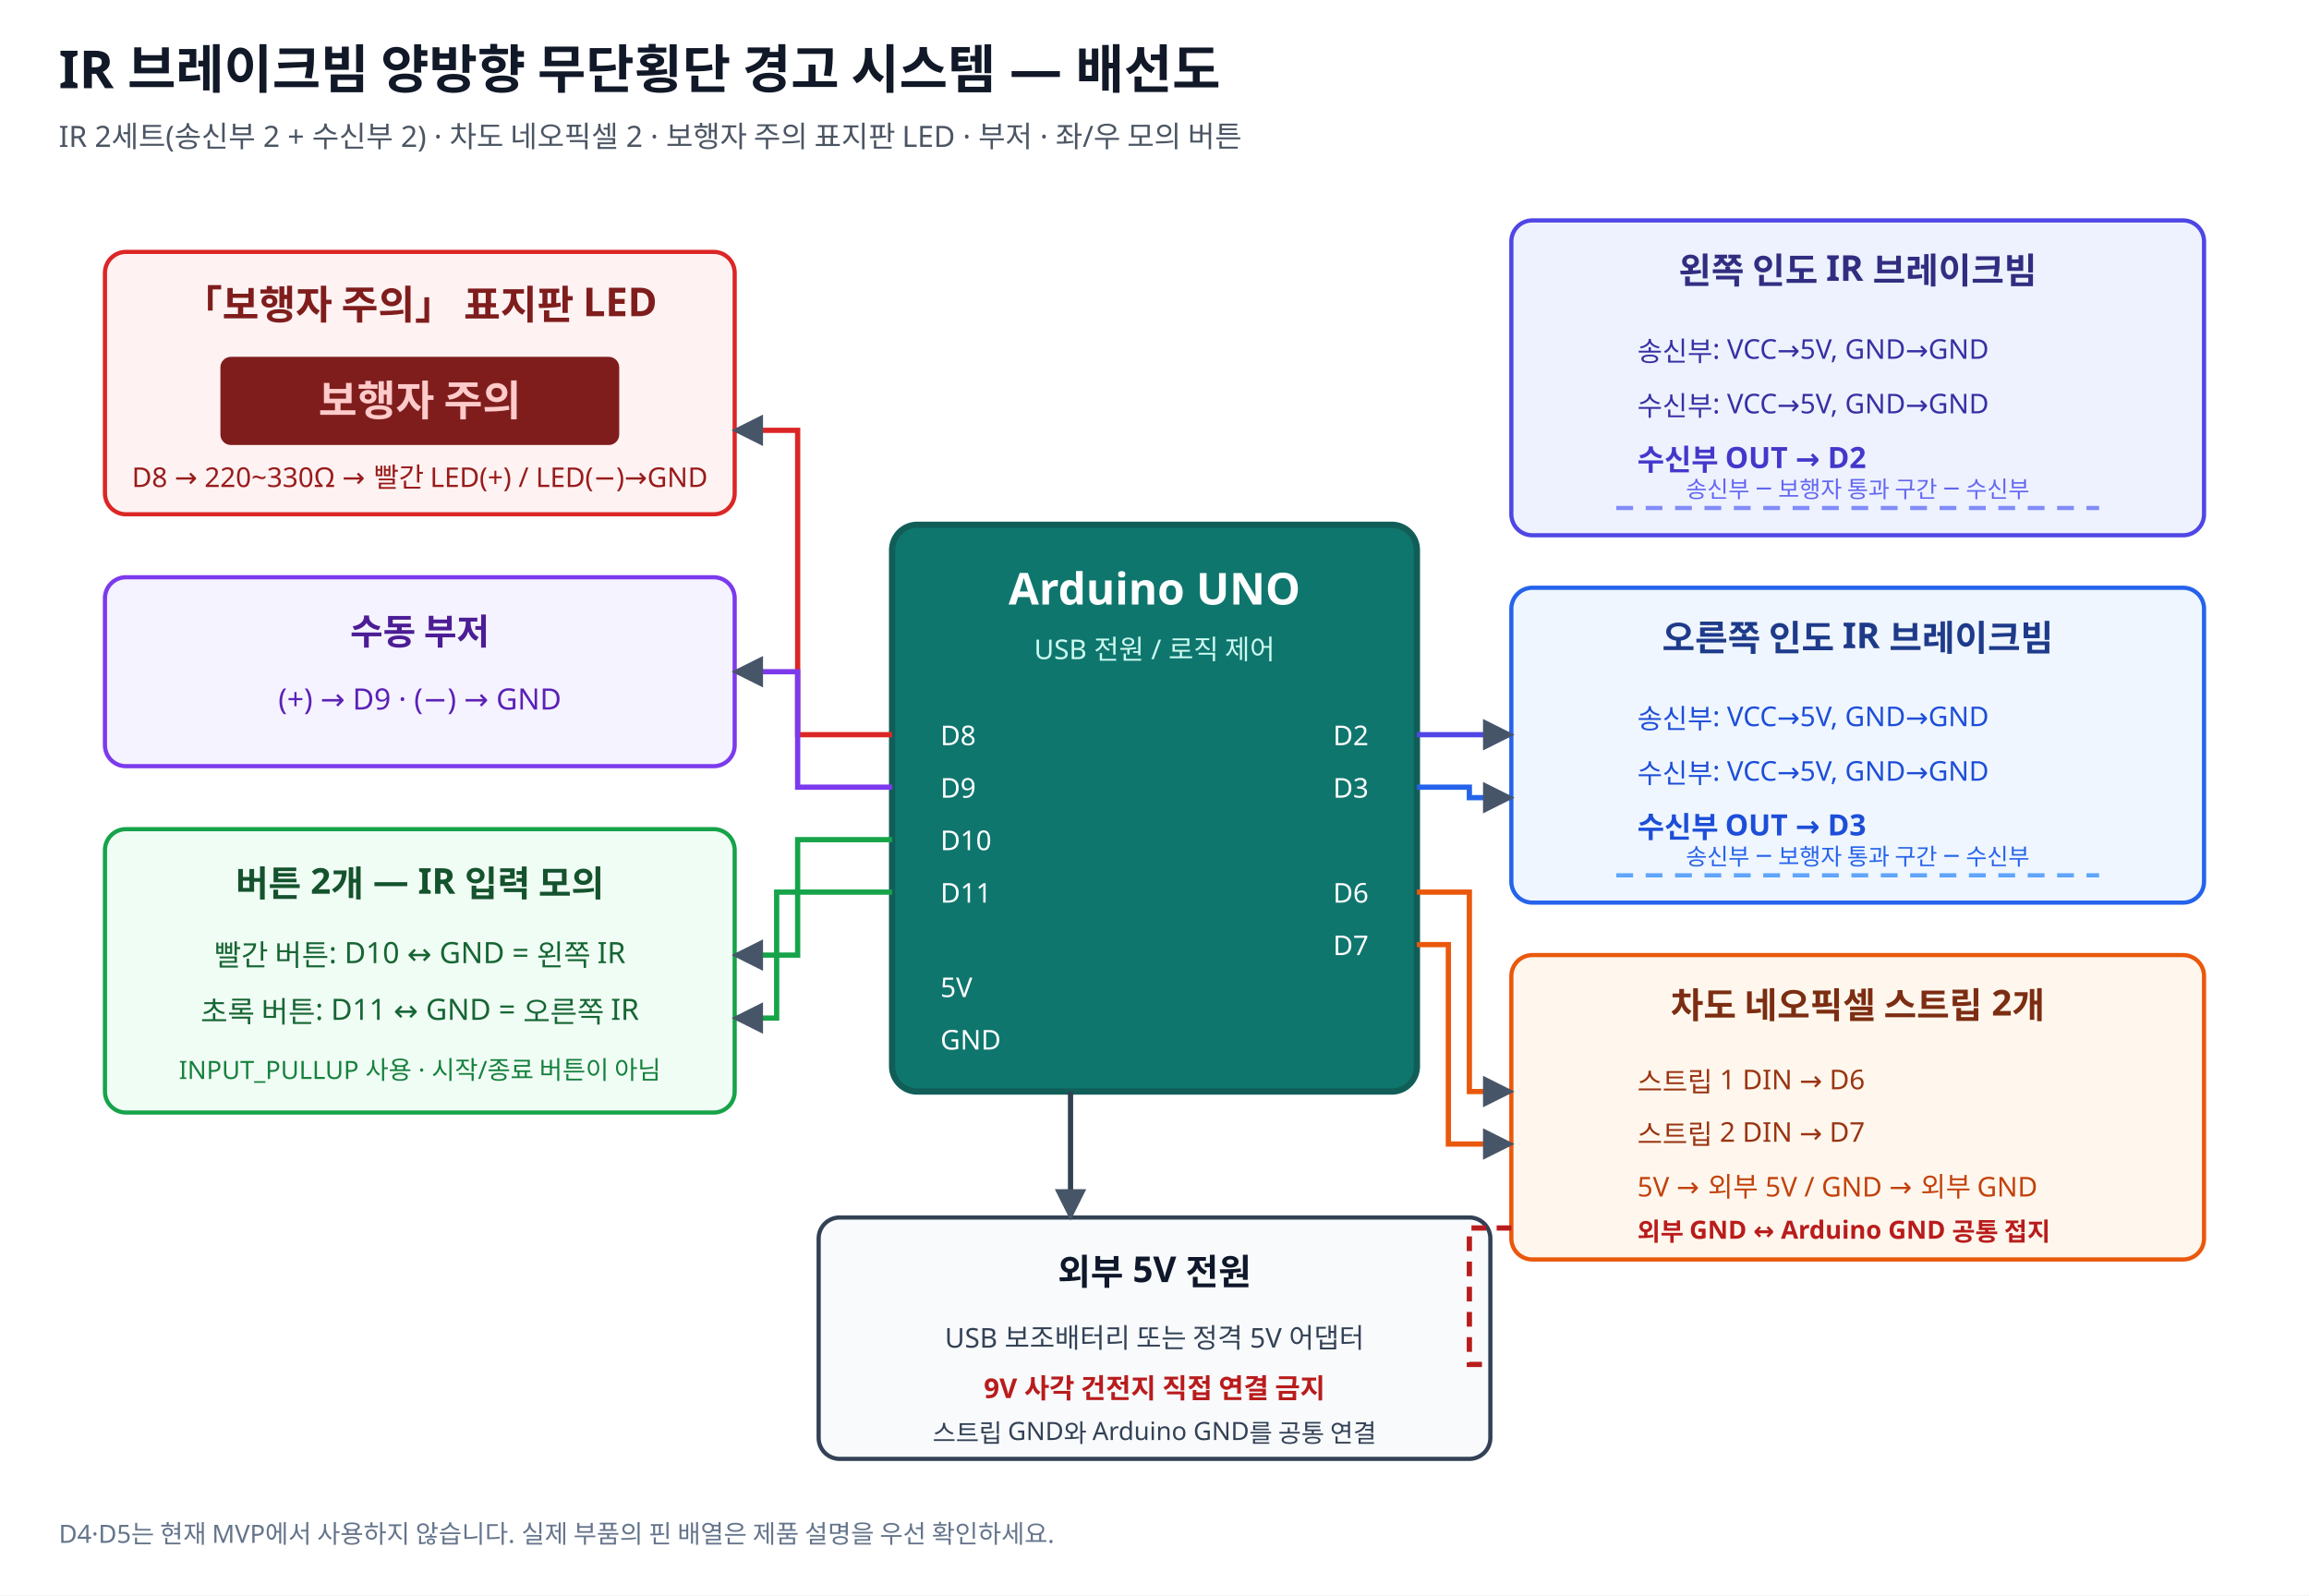
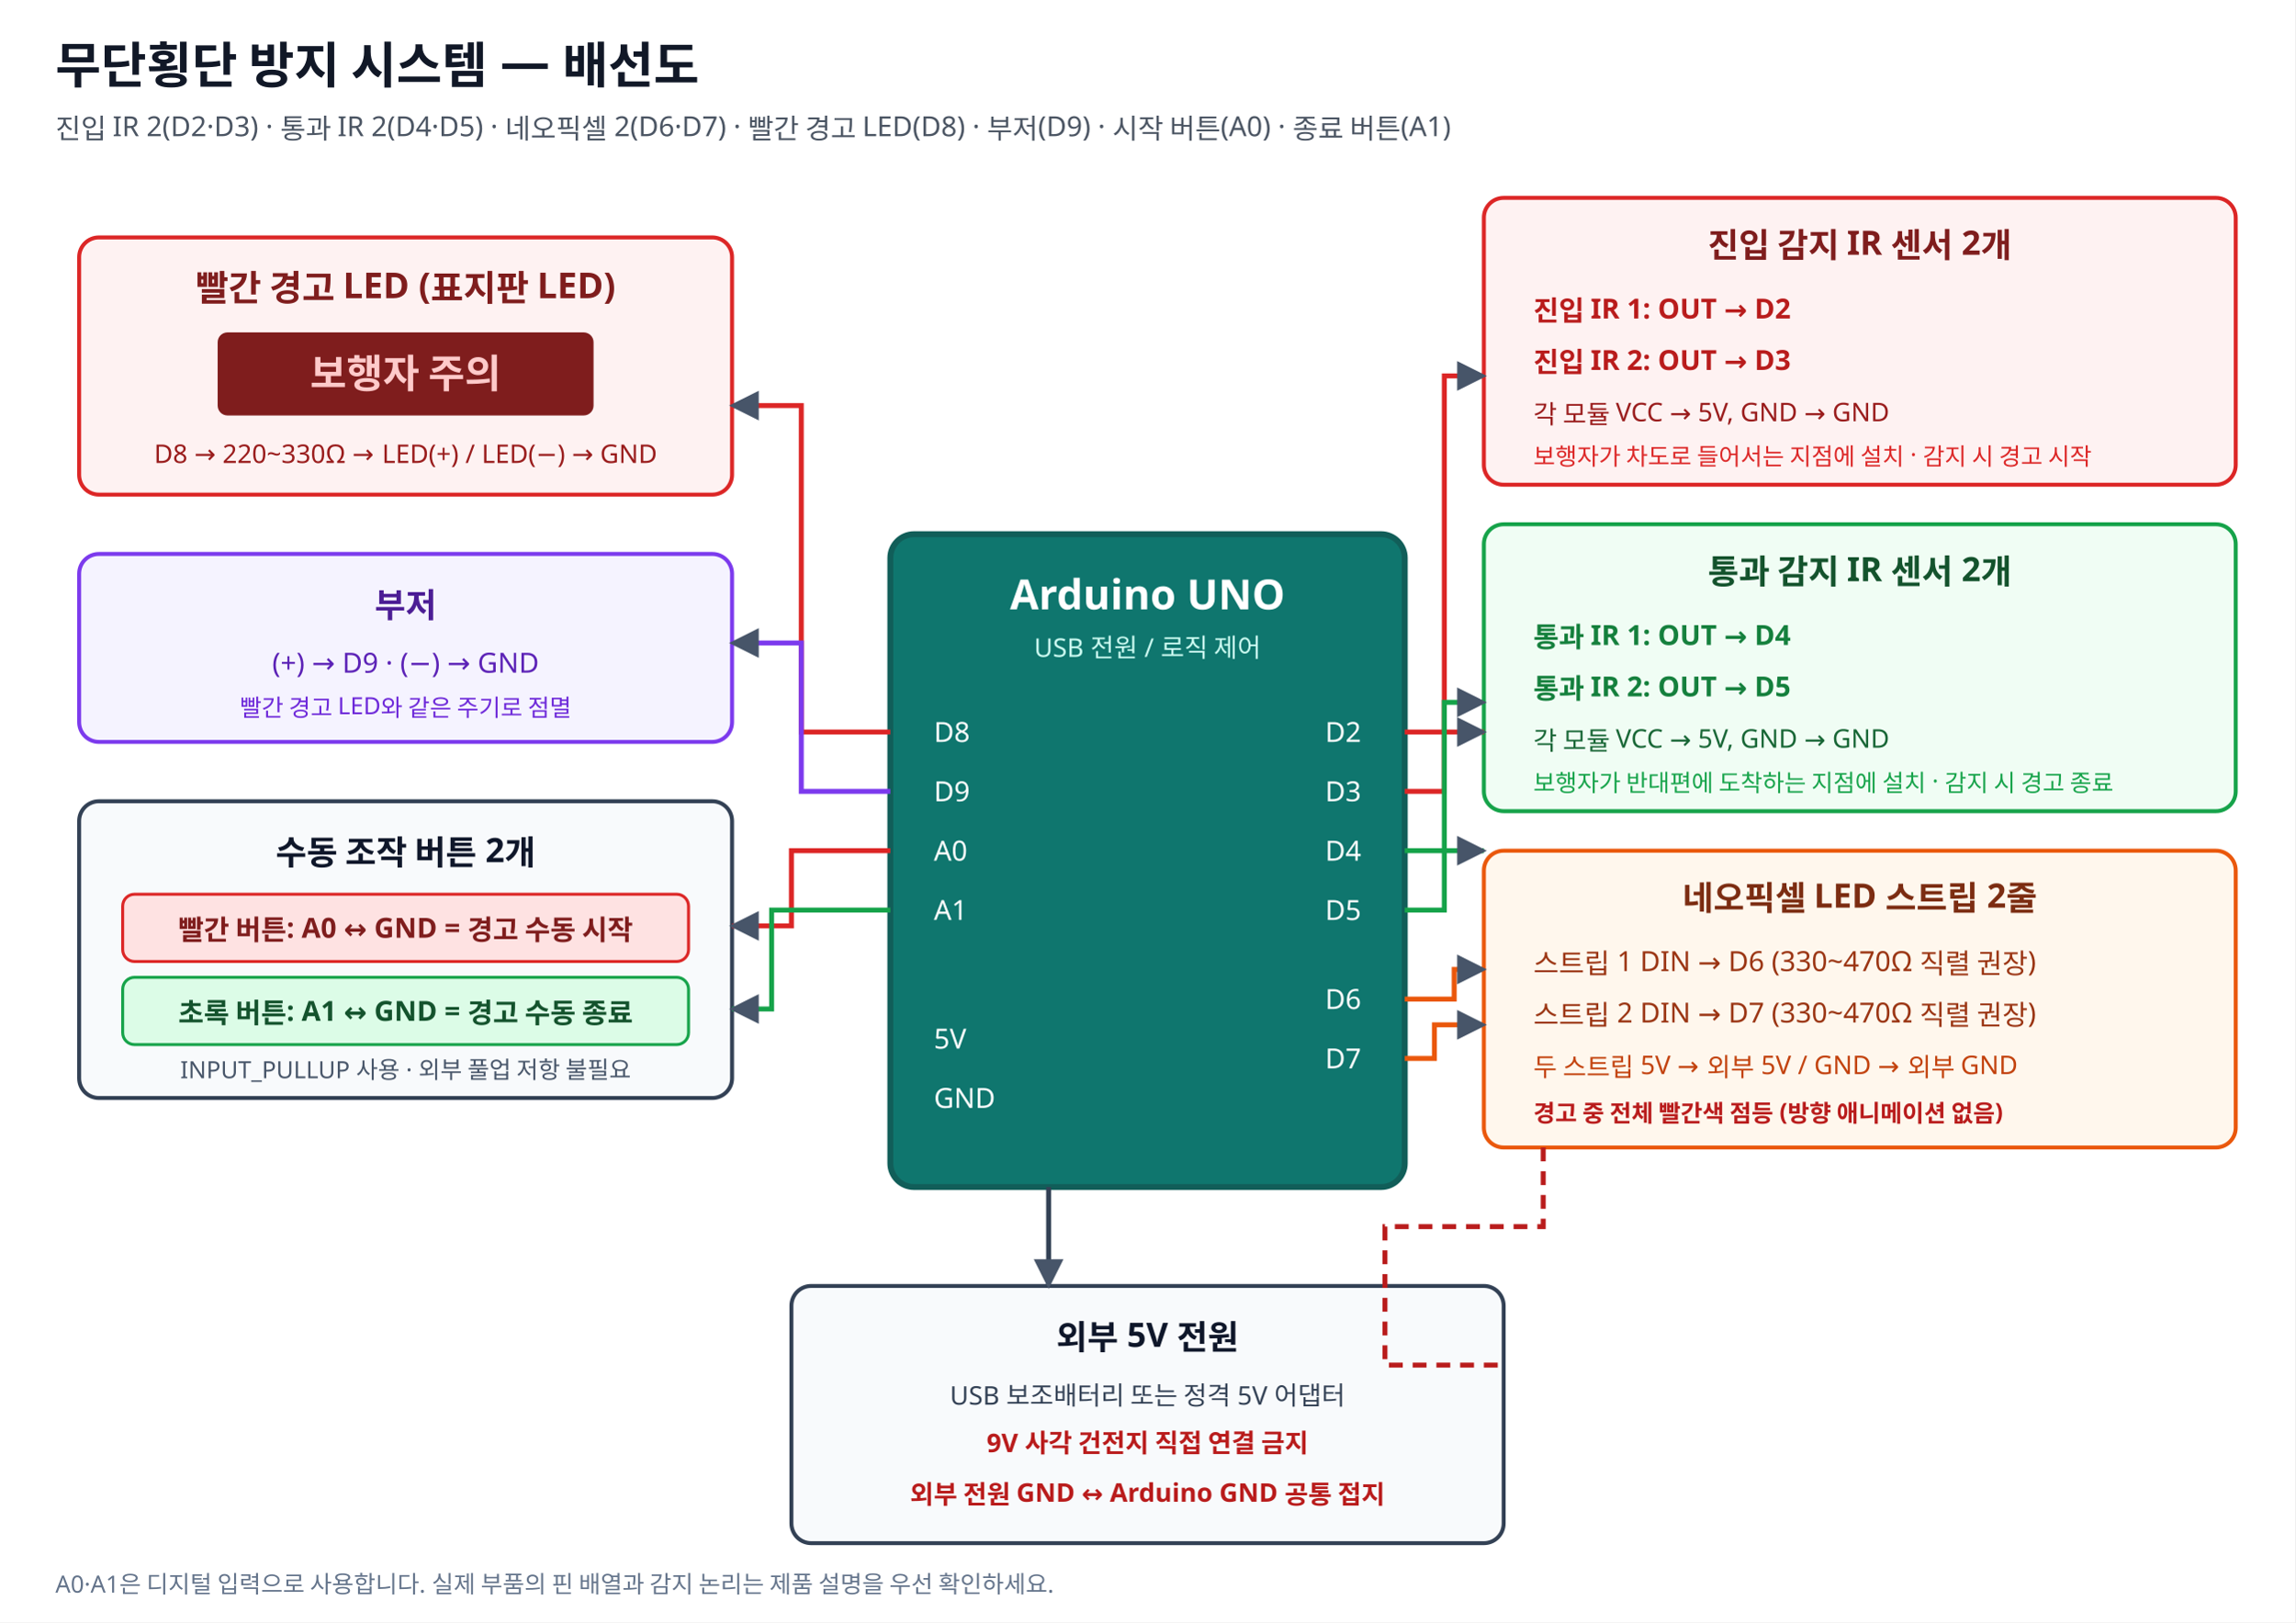
- <svg xmlns="http://www.w3.org/2000/svg" viewBox="0 0 1100 760" width="1100" height="760" font-family="Malgun Gothic, Noto Sans KR, sans-serif">
-   <rect width="1100" height="760" fill="#ffffff" />
-   <text x="28" y="42" font-size="25" font-weight="bold" fill="#111827">IR 브레이크빔 양방향 무단횡단 경고 시스템 — 배선도</text>
-   <text x="28" y="70" font-size="14" fill="#4b5563">IR 2세트(송신부 2 + 수신부 2) · 차도 네오픽셀 2 · 보행자 주의 표지판 LED · 부저 · 좌/우 모의 버튼</text>
+ <svg xmlns="http://www.w3.org/2000/svg" viewBox="0 0 1160 820" width="1160" height="820" font-family="Malgun Gothic, Noto Sans KR, sans-serif">
+   <rect width="1160" height="820" fill="#ffffff" />
+   <text x="28" y="42" font-size="25" font-weight="bold" fill="#111827">무단횡단 방지 시스템 — 배선도</text>
+   <text x="28" y="70" font-size="14" fill="#4b5563">진입 IR 2(D2·D3) · 통과 IR 2(D4·D5) · 네오픽셀 2(D6·D7) · 빨간 경고 LED(D8) · 부저(D9) · 시작 버튼(A0) · 종료 버튼(A1)</text>
  <defs>
    <marker id="arrow" viewBox="0 0 10 10" refX="9" refY="5" markerWidth="6" markerHeight="6" orient="auto-start-reverse">
      <path d="M0 0 L10 5 L0 10 z" fill="#475569" />
    </marker>
  </defs>
-   <rect x="425" y="250" width="250" height="270" rx="12" fill="#0f766e" stroke="#115e59" stroke-width="3" />
-   <text x="550" y="288" font-size="21" font-weight="bold" fill="#ffffff" text-anchor="middle">Arduino UNO</text>
-   <text x="550" y="314" font-size="13" fill="#ccfbf1" text-anchor="middle">USB 전원 / 로직 제어</text>
-   <g font-size="13" fill="#ffffff">
-     <text x="448" y="355">D8</text>
-     <text x="448" y="380">D9</text>
-     <text x="448" y="405">D10</text>
-     <text x="448" y="430">D11</text>
-     <text x="448" y="475">5V</text>
-     <text x="448" y="500">GND</text>
-     <text x="652" y="355" text-anchor="end">D2</text>
-     <text x="652" y="380" text-anchor="end">D3</text>
-     <text x="652" y="430" text-anchor="end">D6</text>
-     <text x="652" y="455" text-anchor="end">D7</text>
+   <rect x="450" y="270" width="260" height="330" rx="12" fill="#0f766e" stroke="#115e59" stroke-width="3" />
+   <text x="580" y="308" font-size="21" font-weight="bold" fill="#ffffff" text-anchor="middle">Arduino UNO</text>
+   <text x="580" y="332" font-size="13" fill="#ccfbf1" text-anchor="middle">USB 전원 / 로직 제어</text>
+   <g font-size="14" fill="#ffffff">
+     <text x="472" y="375">D8</text>
+     <text x="472" y="405">D9</text>
+     <text x="472" y="435">A0</text>
+     <text x="472" y="465">A1</text>
+     <text x="472" y="530">5V</text>
+     <text x="472" y="560">GND</text>
+     <text x="688" y="375" text-anchor="end">D2</text>
+     <text x="688" y="405" text-anchor="end">D3</text>
+     <text x="688" y="435" text-anchor="end">D4</text>
+     <text x="688" y="465" text-anchor="end">D5</text>
+     <text x="688" y="510" text-anchor="end">D6</text>
+     <text x="688" y="540" text-anchor="end">D7</text>
  </g>
-   <rect x="720" y="105" width="330" height="150" rx="10" fill="#eef2ff" stroke="#4f46e5" stroke-width="2" />
-   <text x="885" y="135" font-size="17" font-weight="bold" fill="#312e81" text-anchor="middle">왼쪽 인도 IR 브레이크빔</text>
-   <text x="780" y="172" font-size="13" fill="#3730a3">송신부: VCC→5V, GND→GND</text>
-   <text x="780" y="198" font-size="13" fill="#3730a3">수신부: VCC→5V, GND→GND</text>
-   <text x="780" y="224" font-size="14" font-weight="bold" fill="#4338ca">수신부 OUT → D2</text>
-   <line x1="770" y1="242" x2="1000" y2="242" stroke="#818cf8" stroke-width="2" stroke-dasharray="8 6" />
-   <text x="885" y="237" font-size="11" fill="#6366f1" text-anchor="middle">송신부 ─ 보행자 통과 구간 ─ 수신부</text>
-   <rect x="720" y="280" width="330" height="150" rx="10" fill="#eff6ff" stroke="#2563eb" stroke-width="2" />
-   <text x="885" y="310" font-size="17" font-weight="bold" fill="#1e3a8a" text-anchor="middle">오른쪽 인도 IR 브레이크빔</text>
-   <text x="780" y="347" font-size="13" fill="#1d4ed8">송신부: VCC→5V, GND→GND</text>
-   <text x="780" y="373" font-size="13" fill="#1d4ed8">수신부: VCC→5V, GND→GND</text>
-   <text x="780" y="399" font-size="14" font-weight="bold" fill="#1d4ed8">수신부 OUT → D3</text>
-   <line x1="770" y1="417" x2="1000" y2="417" stroke="#60a5fa" stroke-width="2" stroke-dasharray="8 6" />
-   <text x="885" y="412" font-size="11" fill="#2563eb" text-anchor="middle">송신부 ─ 보행자 통과 구간 ─ 수신부</text>
-   <rect x="720" y="455" width="330" height="145" rx="10" fill="#fff7ed" stroke="#ea580c" stroke-width="2" />
-   <text x="885" y="485" font-size="17" font-weight="bold" fill="#7c2d12" text-anchor="middle">차도 네오픽셀 스트립 2개</text>
-   <text x="780" y="520" font-size="13" fill="#9a3412">스트립 1 DIN → D6</text>
-   <text x="780" y="545" font-size="13" fill="#9a3412">스트립 2 DIN → D7</text>
-   <text x="780" y="570" font-size="13" fill="#c2410c">5V → 외부 5V / GND → 외부 GND</text>
-   <text x="780" y="591" font-size="12" font-weight="bold" fill="#b91c1c">외부 GND ↔ Arduino GND 공통 접지</text>
-   <rect x="50" y="120" width="300" height="125" rx="10" fill="#fef2f2" stroke="#dc2626" stroke-width="2" />
-   <text x="200" y="152" font-size="19" font-weight="bold" fill="#7f1d1d" text-anchor="middle">「보행자 주의」 표지판 LED</text>
-   <rect x="105" y="170" width="190" height="42" rx="5" fill="#7f1d1d" />
-   <text x="200" y="198" font-size="20" font-weight="bold" fill="#fecaca" text-anchor="middle">보행자 주의</text>
-   <text x="200" y="232" font-size="13" fill="#991b1b" text-anchor="middle">D8 → 220~330Ω → 빨간 LED(+) / LED(−)→GND</text>
-   <rect x="50" y="275" width="300" height="90" rx="10" fill="#f5f3ff" stroke="#7c3aed" stroke-width="2" />
-   <text x="200" y="307" font-size="17" font-weight="bold" fill="#4c1d95" text-anchor="middle">수동 부저</text>
-   <text x="200" y="338" font-size="14" fill="#5b21b6" text-anchor="middle">(+) → D9 · (−) → GND</text>
-   <rect x="50" y="395" width="300" height="135" rx="10" fill="#f0fdf4" stroke="#16a34a" stroke-width="2" />
-   <text x="200" y="427" font-size="17" font-weight="bold" fill="#14532d" text-anchor="middle">버튼 2개 — IR 입력 모의</text>
-   <text x="200" y="460" font-size="14" fill="#166534" text-anchor="middle">빨간 버튼: D10 ↔ GND = 왼쪽 IR</text>
-   <text x="200" y="487" font-size="14" fill="#166534" text-anchor="middle">초록 버튼: D11 ↔ GND = 오른쪽 IR</text>
-   <text x="200" y="514" font-size="12" fill="#15803d" text-anchor="middle">INPUT_PULLUP 사용 · 시작/종료 버튼이 아님</text>
-   <rect x="390" y="580" width="320" height="115" rx="10" fill="#f8fafc" stroke="#334155" stroke-width="2" />
-   <text x="550" y="612" font-size="17" font-weight="bold" fill="#0f172a" text-anchor="middle">외부 5V 전원</text>
-   <text x="550" y="642" font-size="13" fill="#334155" text-anchor="middle">USB 보조배터리 또는 정격 5V 어댑터</text>
-   <text x="550" y="666" font-size="13" font-weight="bold" fill="#b91c1c" text-anchor="middle">9V 사각 건전지 직접 연결 금지</text>
-   <text x="550" y="687" font-size="12" fill="#334155" text-anchor="middle">스트립 GND와 Arduino GND를 공통 연결</text>
+   <rect x="750" y="100" width="380" height="145" rx="10" fill="#fef2f2" stroke="#dc2626" stroke-width="2" />
+   <text x="940" y="130" font-size="17" font-weight="bold" fill="#7f1d1d" text-anchor="middle">진입 감지 IR 센서 2개</text>
+   <text x="775" y="162" font-size="14" font-weight="bold" fill="#b91c1c">진입 IR 1: OUT → D2</text>
+   <text x="775" y="188" font-size="14" font-weight="bold" fill="#b91c1c">진입 IR 2: OUT → D3</text>
+   <text x="775" y="214" font-size="13" fill="#991b1b">각 모듈 VCC → 5V, GND → GND</text>
+   <text x="775" y="235" font-size="12" fill="#dc2626">보행자가 차도로 들어서는 지점에 설치 · 감지 시 경고 시작</text>
+   <rect x="750" y="265" width="380" height="145" rx="10" fill="#f0fdf4" stroke="#16a34a" stroke-width="2" />
+   <text x="940" y="295" font-size="17" font-weight="bold" fill="#14532d" text-anchor="middle">통과 감지 IR 센서 2개</text>
+   <text x="775" y="327" font-size="14" font-weight="bold" fill="#15803d">통과 IR 1: OUT → D4</text>
+   <text x="775" y="353" font-size="14" font-weight="bold" fill="#15803d">통과 IR 2: OUT → D5</text>
+   <text x="775" y="379" font-size="13" fill="#166534">각 모듈 VCC → 5V, GND → GND</text>
+   <text x="775" y="400" font-size="12" fill="#16a34a">보행자가 반대편에 도착하는 지점에 설치 · 감지 시 경고 종료</text>
+   <rect x="750" y="430" width="380" height="150" rx="10" fill="#fff7ed" stroke="#ea580c" stroke-width="2" />
+   <text x="940" y="460" font-size="17" font-weight="bold" fill="#7c2d12" text-anchor="middle">네오픽셀 LED 스트립 2줄</text>
+   <text x="775" y="492" font-size="14" fill="#9a3412">스트립 1 DIN → D6 (330~470Ω 직렬 권장)</text>
+   <text x="775" y="518" font-size="14" fill="#9a3412">스트립 2 DIN → D7 (330~470Ω 직렬 권장)</text>
+   <text x="775" y="544" font-size="13" fill="#c2410c">두 스트립 5V → 외부 5V / GND → 외부 GND</text>
+   <text x="775" y="567" font-size="12" font-weight="bold" fill="#b91c1c">경고 중 전체 빨간색 점등 (방향 애니메이션 없음)</text>
+   <rect x="40" y="120" width="330" height="130" rx="10" fill="#fef2f2" stroke="#dc2626" stroke-width="2" />
+   <text x="205" y="152" font-size="18" font-weight="bold" fill="#7f1d1d" text-anchor="middle">빨간 경고 LED (표지판 LED)</text>
+   <rect x="110" y="168" width="190" height="42" rx="5" fill="#7f1d1d" />
+   <text x="205" y="196" font-size="20" font-weight="bold" fill="#fecaca" text-anchor="middle">보행자 주의</text>
+   <text x="205" y="234" font-size="13" fill="#991b1b" text-anchor="middle">D8 → 220~330Ω → LED(+) / LED(−) → GND</text>
+   <rect x="40" y="280" width="330" height="95" rx="10" fill="#f5f3ff" stroke="#7c3aed" stroke-width="2" />
+   <text x="205" y="312" font-size="17" font-weight="bold" fill="#4c1d95" text-anchor="middle">부저</text>
+   <text x="205" y="340" font-size="14" fill="#5b21b6" text-anchor="middle">(+) → D9 · (−) → GND</text>
+   <text x="205" y="362" font-size="12" fill="#6d28d9" text-anchor="middle">빨간 경고 LED와 같은 주기로 점멸</text>
+   <rect x="40" y="405" width="330" height="150" rx="10" fill="#f8fafc" stroke="#334155" stroke-width="2" />
+   <text x="205" y="437" font-size="17" font-weight="bold" fill="#0f172a" text-anchor="middle">수동 조작 버튼 2개</text>
+   <rect x="62" y="452" width="286" height="34" rx="6" fill="#fee2e2" stroke="#dc2626" stroke-width="1.5" />
+   <text x="205" y="475" font-size="14" font-weight="bold" fill="#7f1d1d" text-anchor="middle">빨간 버튼: A0 ↔ GND = 경고 수동 시작</text>
+   <rect x="62" y="494" width="286" height="34" rx="6" fill="#dcfce7" stroke="#16a34a" stroke-width="1.5" />
+   <text x="205" y="517" font-size="14" font-weight="bold" fill="#14532d" text-anchor="middle">초록 버튼: A1 ↔ GND = 경고 수동 종료</text>
+   <text x="205" y="545" font-size="12" fill="#475569" text-anchor="middle">INPUT_PULLUP 사용 · 외부 풀업 저항 불필요</text>
+   <rect x="400" y="650" width="360" height="130" rx="10" fill="#f8fafc" stroke="#334155" stroke-width="2" />
+   <text x="580" y="682" font-size="17" font-weight="bold" fill="#0f172a" text-anchor="middle">외부 5V 전원</text>
+   <text x="580" y="710" font-size="13" fill="#334155" text-anchor="middle">USB 보조배터리 또는 정격 5V 어댑터</text>
+   <text x="580" y="734" font-size="13" font-weight="bold" fill="#b91c1c" text-anchor="middle">9V 사각 건전지 직접 연결 금지</text>
+   <text x="580" y="760" font-size="13" font-weight="bold" fill="#b91c1c" text-anchor="middle">외부 전원 GND ↔ Arduino GND 공통 접지</text>
  <g fill="none" stroke-width="2.5">
-     <path d="M675 350 H720" stroke="#4f46e5" marker-end="url(#arrow)" />
-     <path d="M675 375 H700 V380 H720" stroke="#2563eb" marker-end="url(#arrow)" />
-     <path d="M675 425 H700 V520 H720" stroke="#ea580c" marker-end="url(#arrow)" />
-     <path d="M675 450 H690 V545 H720" stroke="#ea580c" marker-end="url(#arrow)" />
-     <path d="M425 350 H380 V205 H350" stroke="#dc2626" marker-end="url(#arrow)" />
-     <path d="M425 375 H380 V320 H350" stroke="#7c3aed" marker-end="url(#arrow)" />
-     <path d="M425 400 H380 V455 H350" stroke="#16a34a" marker-end="url(#arrow)" />
-     <path d="M425 425 H370 V485 H350" stroke="#16a34a" marker-end="url(#arrow)" />
-     <path d="M510 520 V580" stroke="#334155" marker-end="url(#arrow)" />
-     <path d="M720 585 H700 V650 H710" stroke="#b91c1c" stroke-dasharray="7 5" />
+     <path d="M710 370 H750" stroke="#dc2626" marker-end="url(#arrow)" />
+     <path d="M710 400 H730 V190 H750" stroke="#dc2626" marker-end="url(#arrow)" />
+     <path d="M710 430 H750" stroke="#16a34a" marker-end="url(#arrow)" />
+     <path d="M710 460 H730 V355 H750" stroke="#16a34a" marker-end="url(#arrow)" />
+     <path d="M710 505 H735 V490 H750" stroke="#ea580c" marker-end="url(#arrow)" />
+     <path d="M710 535 H725 V518 H750" stroke="#ea580c" marker-end="url(#arrow)" />
+     <path d="M450 370 H405 V205 H370" stroke="#dc2626" marker-end="url(#arrow)" />
+     <path d="M450 400 H405 V325 H370" stroke="#7c3aed" marker-end="url(#arrow)" />
+     <path d="M450 430 H400 V468 H370" stroke="#dc2626" marker-end="url(#arrow)" />
+     <path d="M450 460 H390 V510 H370" stroke="#16a34a" marker-end="url(#arrow)" />
+     <path d="M530 600 V650" stroke="#334155" marker-end="url(#arrow)" />
+     <path d="M780 580 V620 H700 V690 H760" stroke="#b91c1c" stroke-dasharray="7 5" />
  </g>
-   <text x="28" y="735" font-size="12" fill="#64748b">D4·D5는 현재 MVP에서 사용하지 않습니다. 실제 부품의 핀 배열은 제품 설명을 우선 확인하세요.</text>
+   <text x="28" y="805" font-size="12" fill="#64748b">A0·A1은 디지털 입력으로 사용합니다. 실제 부품의 핀 배열과 감지 논리는 제품 설명을 우선 확인하세요.</text>
</svg>
